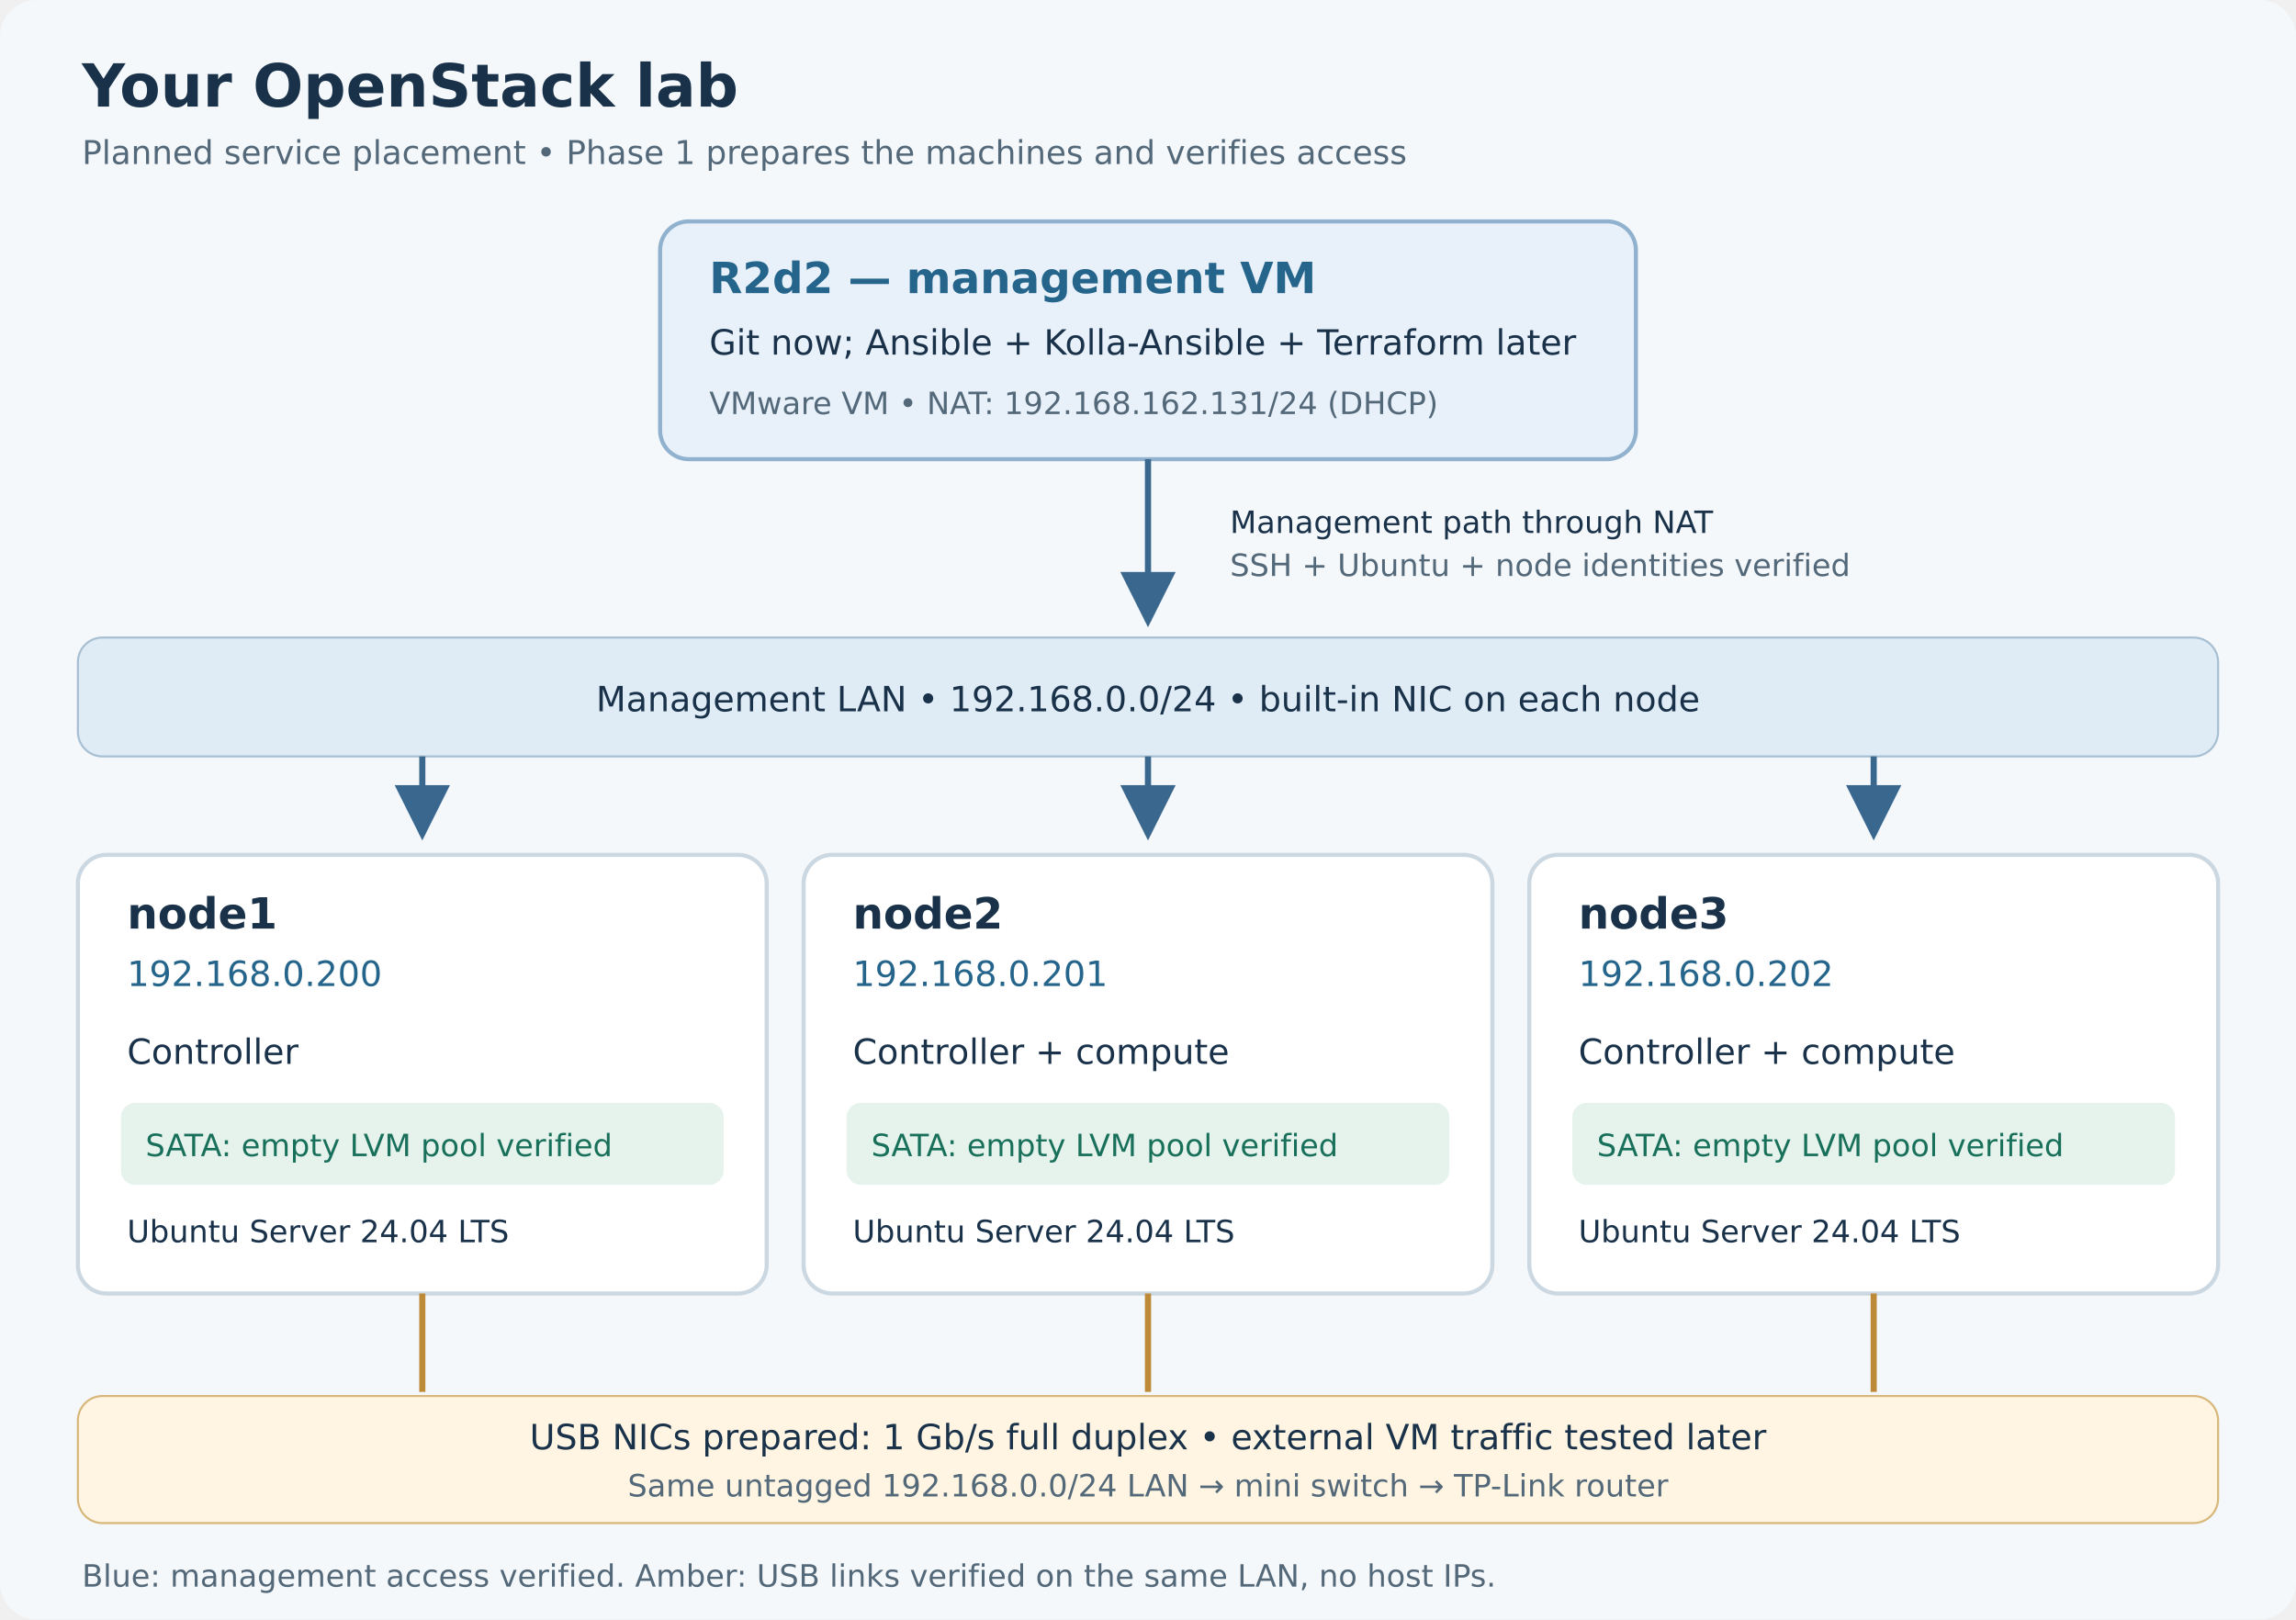
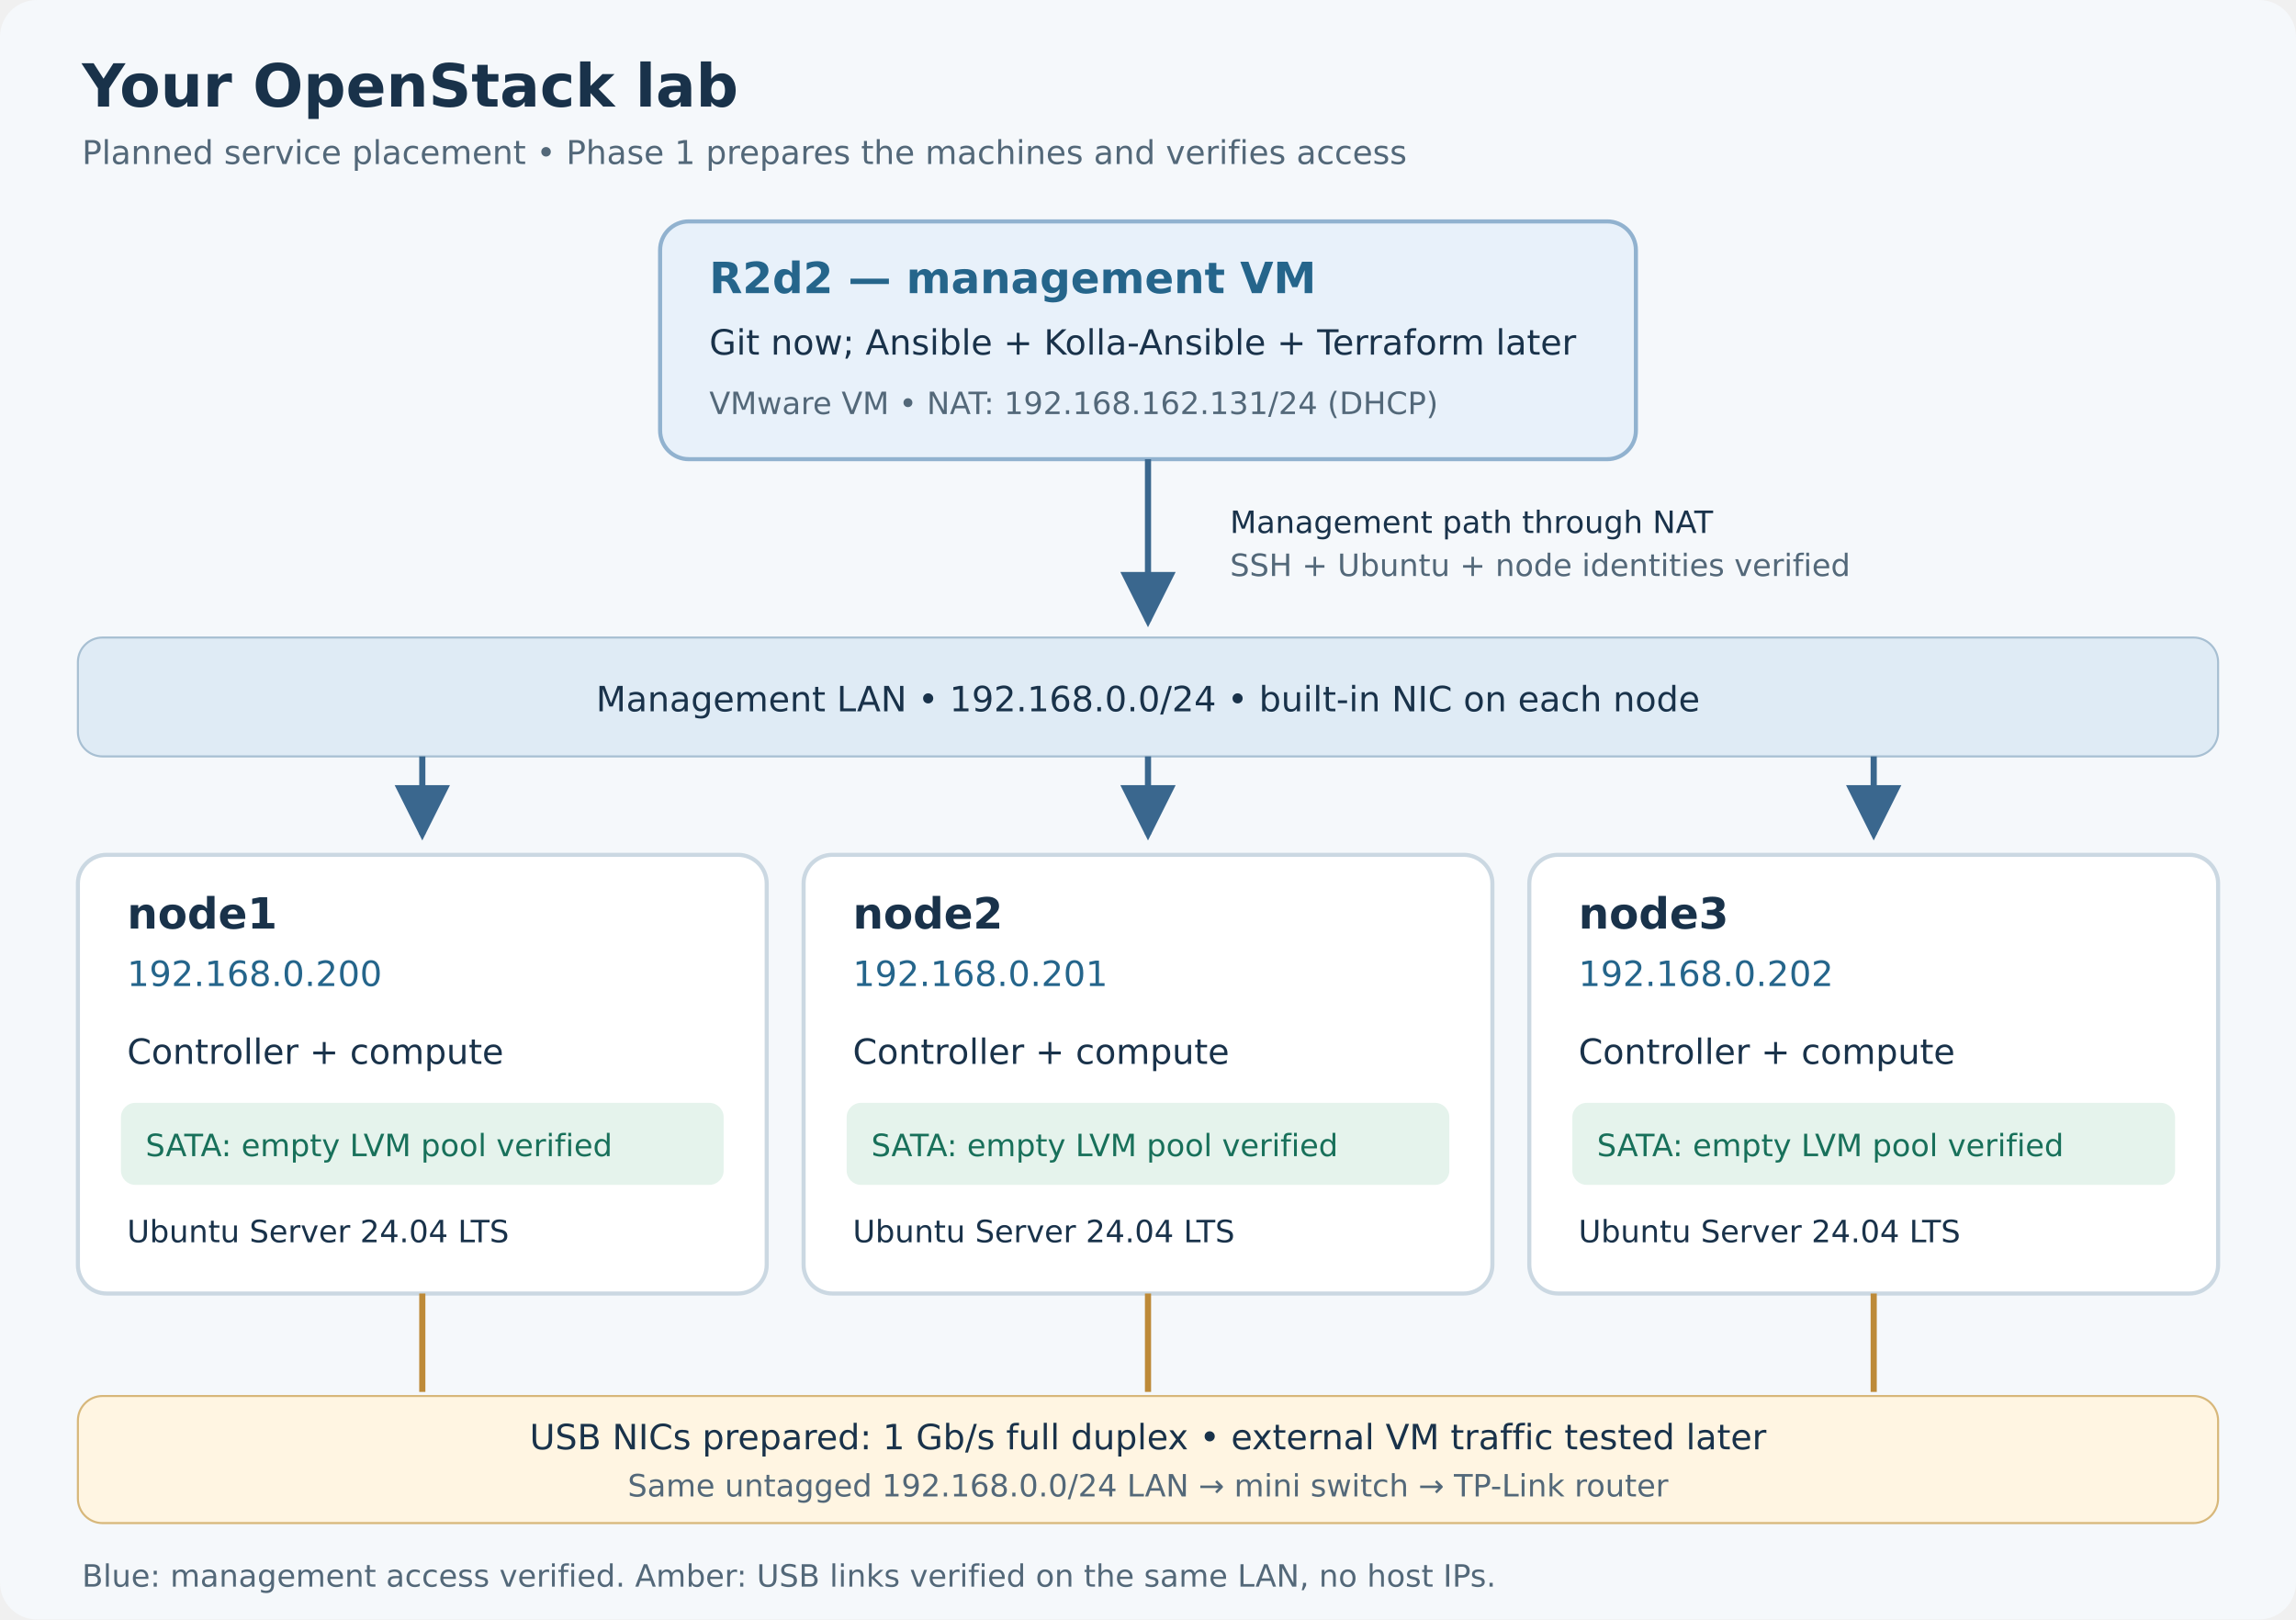
<svg xmlns="http://www.w3.org/2000/svg" width="1120" height="790" viewBox="0 0 1120 790" role="img" aria-labelledby="title description">
  <defs>
    <marker id="arrow" markerWidth="9" markerHeight="9" refX="8" refY="4.5" orient="auto">
      <path d="M0 0 L9 4.5 L0 9" fill="#3a678e" />
    </marker>
    <style>
      text{font-family:DejaVu Sans,Arial,sans-serif;fill:#19324a}
      .title{font-size:29px;font-weight:700}.sub{font-size:16px;fill:#536879}
      .head{font-size:21px;font-weight:700}.body{font-size:17px}.small{font-size:15px}
      .blue{fill:#25658b}.green{fill:#18705a}.muted{fill:#536879}
      .card{fill:#fff;stroke:#cbd8e2;stroke-width:2}
      .management{stroke:#3a678e;stroke-width:3;fill:none;marker-end:url(#arrow)}
      .provider{stroke:#bd8a38;stroke-width:3;fill:none}
    </style>
  </defs>
  <rect width="1120" height="790" rx="18" fill="#f5f8fb" />
  <text x="40" y="52" class="title">Your OpenStack lab</text>
  <text x="40" y="80" class="sub">Planned service placement • Phase 1 prepares the machines and verifies access</text>
  <rect x="322" y="108" width="476" height="116" rx="14" fill="#e8f1fa" stroke="#91b2cf" stroke-width="2" />
  <text x="346" y="143" class="head blue">R2d2 — management VM</text>
  <text x="346" y="173" class="body">Git now; Ansible + Kolla-Ansible + Terraform later</text>
  <text x="346" y="202" class="small muted">VMware VM • NAT: 192.168.162.131/24 (DHCP)</text>
  <path d="M560 224 V303" class="management" />
  <rect x="584" y="241" width="346" height="47" rx="8" fill="#f5f8fb" />
  <text x="600" y="260" class="small">Management path through NAT</text>
  <text x="600" y="281" class="small muted">SSH + Ubuntu + node identities verified</text>
  <rect x="38" y="311" width="1044" height="58" rx="12" fill="#dfebf5" stroke="#a7bfd2" />
  <text x="560" y="347" class="body" text-anchor="middle">Management LAN • 192.168.0.0/24 • built-in NIC on each node</text>
  <path d="M206 369 V407" class="management" />
  <path d="M560 369 V407" class="management" />
  <path d="M914 369 V407" class="management" />
  <rect x="38" y="417" width="336" height="214" rx="14" class="card" />
  <rect x="392" y="417" width="336" height="214" rx="14" class="card" />
  <rect x="746" y="417" width="336" height="214" rx="14" class="card" />
  <text x="62" y="453" class="head">node1</text>
  <text x="62" y="481" class="body blue">192.168.0.200</text>
-   <text x="62" y="519" class="body">Controller</text>
+   <text x="62" y="519" class="body">Controller + compute</text>
  <rect x="59" y="538" width="294" height="40" rx="7" fill="#e5f3ec" />
  <text x="71" y="564" class="small green">SATA: empty LVM pool verified</text>
  <text x="62" y="606" class="small">Ubuntu Server 24.04 LTS</text>
  <text x="416" y="453" class="head">node2</text>
  <text x="416" y="481" class="body blue">192.168.0.201</text>
  <text x="416" y="519" class="body">Controller + compute</text>
  <rect x="413" y="538" width="294" height="40" rx="7" fill="#e5f3ec" />
  <text x="425" y="564" class="small green">SATA: empty LVM pool verified</text>
  <text x="416" y="606" class="small">Ubuntu Server 24.04 LTS</text>
  <text x="770" y="453" class="head">node3</text>
  <text x="770" y="481" class="body blue">192.168.0.202</text>
  <text x="770" y="519" class="body">Controller + compute</text>
  <rect x="767" y="538" width="294" height="40" rx="7" fill="#e5f3ec" />
  <text x="779" y="564" class="small green">SATA: empty LVM pool verified</text>
  <text x="770" y="606" class="small">Ubuntu Server 24.04 LTS</text>
  <path d="M206 631 V679 M560 631 V679 M914 631 V679" class="provider" />
  <rect x="38" y="681" width="1044" height="62" rx="12" fill="#fff5e2" stroke="#d7b77a" />
  <text x="560" y="707" class="body" text-anchor="middle">USB NICs prepared: 1 Gb/s full duplex • external VM traffic tested later</text>
  <text x="560" y="730" class="small muted" text-anchor="middle">Same untagged 192.168.0.0/24 LAN → mini switch → TP-Link router</text>
  <text x="40" y="774" class="small muted">Blue: management access verified. Amber: USB links verified on the same LAN, no host IPs.</text>
</svg>
